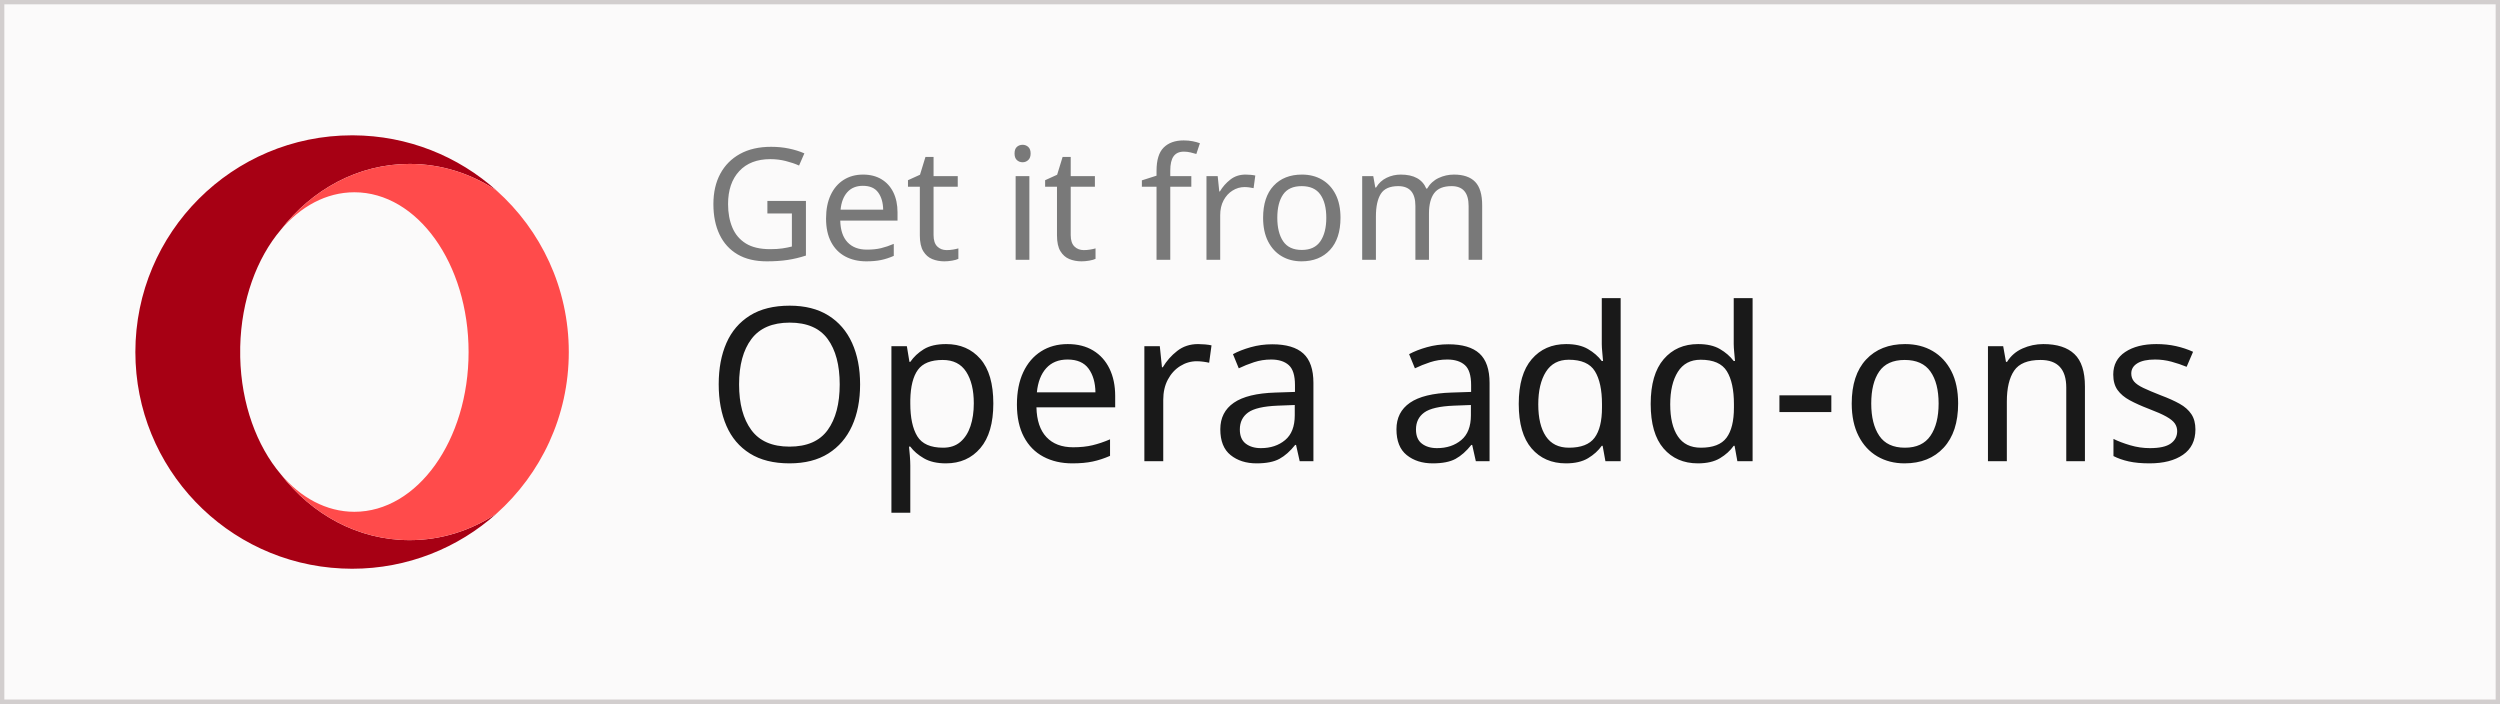
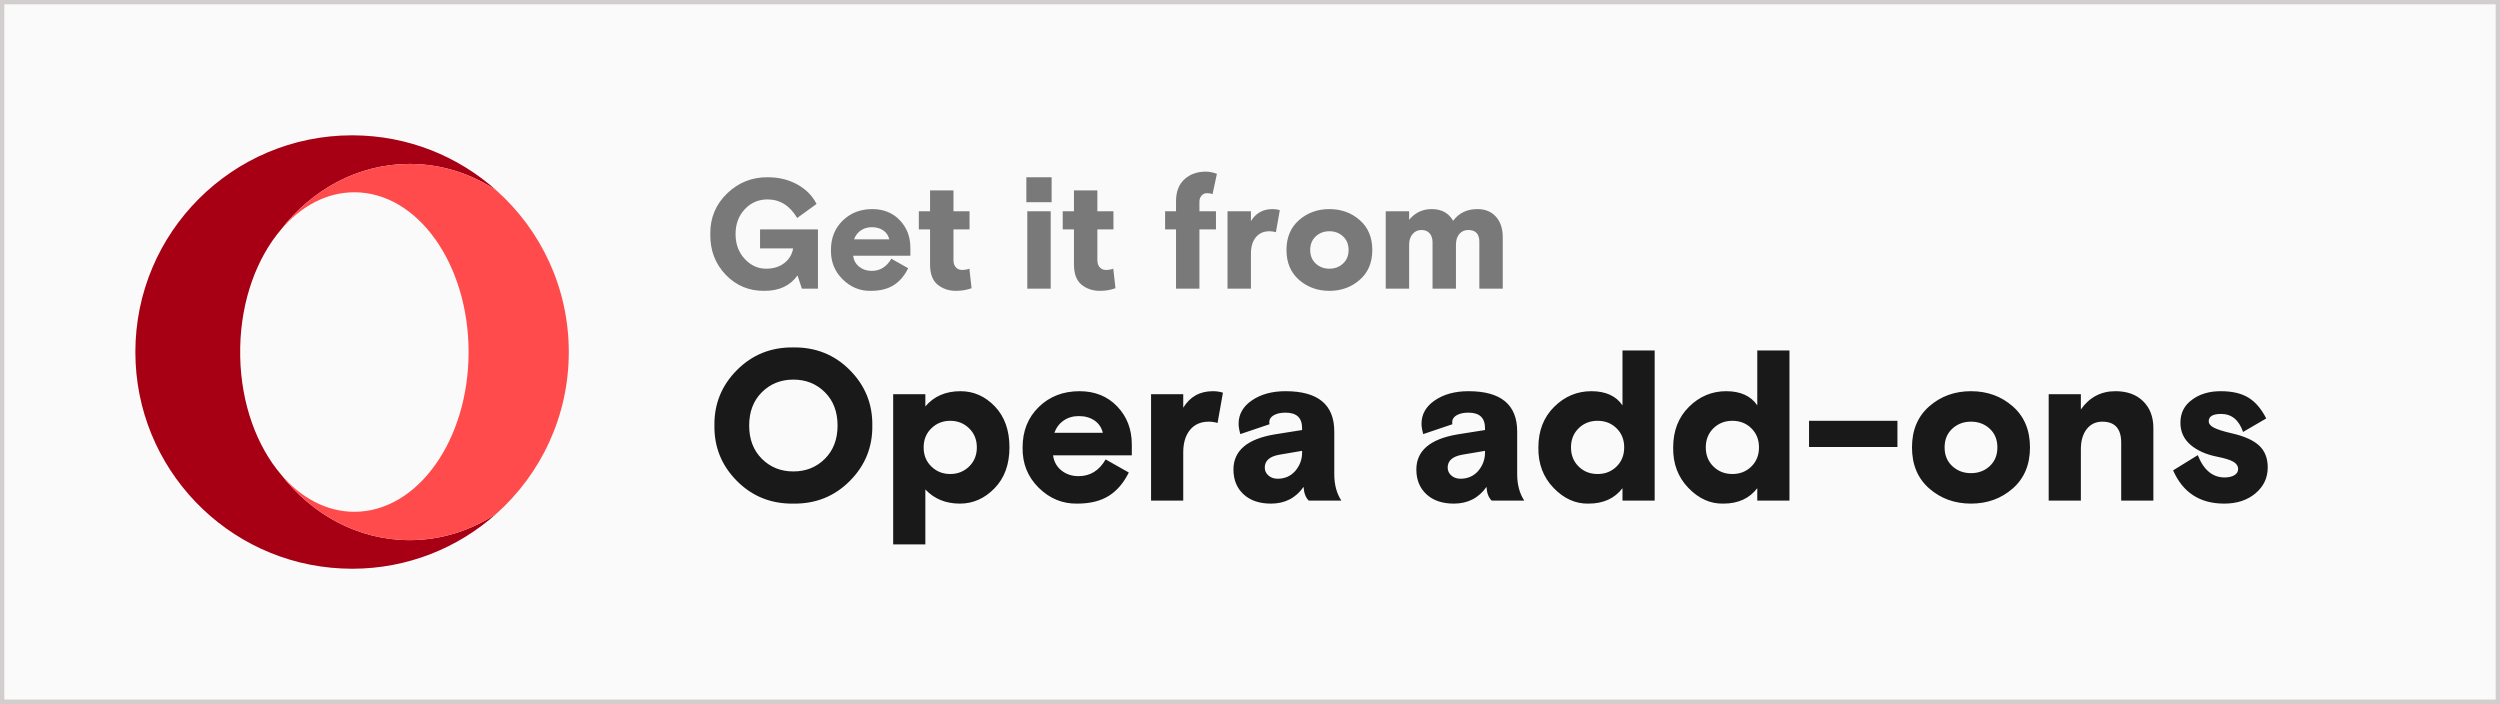
<svg xmlns="http://www.w3.org/2000/svg" xmlns:ns1="http://www.rw-designer.com/export-svg" width="5768px" height="1624px">
  <defs>
    <linearGradient id="G0" gradientUnits="userSpaceOnUse" x1="-145081" x2="-145081" y1="-109035" y2="-108066">
      <stop offset="0%" stop-color="#ff1b2d" />
      <stop offset="29.999%" stop-color="#ff1b2d" />
      <stop offset="43.809%" stop-color="#fa1a2c" />
      <stop offset="59.39%" stop-color="#ed1528" />
      <stop offset="75.81%" stop-color="#d60e21" />
      <stop offset="92.72%" stop-color="#b70519" />
      <stop offset="100%" stop-color="#a70014" />
    </linearGradient>
    <linearGradient id="G1" gradientUnits="userSpaceOnUse" x1="-144830" x2="-144830" y1="-108978" y2="-108121">
      <stop offset="0%" stop-color="#9c0000" />
      <stop offset="69.999%" stop-color="#ff4b4b" />
      <stop offset="100%" stop-color="#ff4b4b" />
    </linearGradient>
  </defs>
  <g>
    <g>
      <rect fill="#fbfafa" height="1624" ns1:stroke-pos="-1" stroke="#d2cece" stroke-linejoin="round" stroke-width="20" width="5768" x="0" y="0" />
    </g>
    <g>
-       <text dominant-baseline="text-before-edge" fill="#797979" font-family="Basis Grotesque Arabic Pro Blk" font-size="360" text-anchor="start" x="1624" y="320">Get it from</text>
-       <text dominant-baseline="text-before-edge" fill="#191919" font-family="Basis Grotesque Arabic Pro Blk" font-size="495" text-anchor="start" x="1628" y="680">Opera add-ons</text>
+       <path d="M 1638.77 540.016C 1638.29 503.058 1651.19 471.854 1677.47 446.406C 1703.74 420.969 1735.23 408.49 1771.95 408.969C 1796.92 408.969 1819.43 414.489 1839.47 425.531C 1859.5 436.573 1874.32 451.573 1883.92 470.531L 1839.28 502.938C 1822.24 474.375 1799.44 460.094 1770.88 460.094C 1750.01 460.094 1732.49 467.651 1718.33 482.766C 1704.16 497.891 1697.08 516.974 1697.08 540.016C 1697.08 562.818 1704.04 581.838 1717.97 597.078C 1731.89 612.318 1748.44 619.938 1767.64 619.938C 1784.44 619.938 1798.42 615.615 1809.58 606.969C 1820.74 598.334 1827.51 587.058 1829.92 573.141L 1753.59 573.141L 1753.59 529.219L 1887.16 529.219L 1887.16 666L 1850.08 666L 1840 635.422C 1823.2 659.172 1797.88 671.047 1764.05 671.047C 1728.53 671.526 1698.65 659.167 1674.41 633.969C 1650.17 608.771 1638.29 577.453 1638.77 540.016 z M 1917.16 576.734C 1917.16 549.13 1926.21 526.51 1944.34 508.875C 1962.45 491.24 1985.2 482.422 2012.56 482.422C 2038.48 482.422 2059.6 490.938 2075.92 507.969C 2092.24 525.011 2100.41 546.255 2100.41 571.703L 2100.41 590.063L 1968.28 590.063C 1969.72 600.615 1974.4 609.068 1982.33 615.422C 1990.25 621.787 1999.85 624.969 2011.13 624.969C 2030.57 624.969 2045.68 615.61 2056.48 596.891L 2095.36 618.859C 2086.72 636.38 2075.5 649.459 2061.7 658.094C 2047.9 666.729 2030.31 671.047 2008.95 671.047C 1984.23 671.526 1962.64 662.651 1944.16 644.422C 1925.68 626.182 1916.68 603.619 1917.16 576.734 z M 1970.44 552.25L 2051.8 552.25C 2049.64 543.375 2044.97 536.474 2037.77 531.547C 2030.56 526.63 2021.79 524.172 2011.48 524.172C 2001.64 524.172 1993.12 526.692 1985.92 531.734C 1978.72 536.776 1973.56 543.615 1970.44 552.25 z M 2145.84 610.578L 2145.84 529.219L 2119.92 529.219L 2119.92 487.453L 2145.84 487.453L 2145.84 439.219L 2199.84 439.219L 2199.84 487.453L 2236.92 487.453L 2236.92 529.219L 2199.84 529.219L 2199.84 599.781C 2199.84 606.979 2201.65 612.615 2205.25 616.688C 2208.84 620.771 2213.64 622.813 2219.64 622.813C 2225.64 622.813 2231.28 621.855 2236.56 619.938L 2241.59 664.938C 2230.8 669.011 2218.8 671.047 2205.59 671.047C 2189.04 671.047 2174.89 666.25 2163.13 656.656C 2151.61 647.052 2145.84 631.693 2145.84 610.578 z M 2370.16 666L 2370.16 487.453L 2424.16 487.453L 2424.16 666C 2424.16 666 2370.16 666 2370.16 666 z M 2368 466.578L 2368 408.969L 2426.31 408.969L 2426.31 466.578C 2426.31 466.578 2368 466.578 2368 466.578 z M 2477.84 610.578L 2477.84 529.219L 2451.92 529.219L 2451.92 487.453L 2477.84 487.453L 2477.84 439.219L 2531.84 439.219L 2531.84 487.453L 2568.92 487.453L 2568.92 529.219L 2531.84 529.219L 2531.84 599.781C 2531.84 606.979 2533.65 612.615 2537.25 616.688C 2540.84 620.771 2545.64 622.813 2551.64 622.813C 2557.64 622.813 2563.28 621.855 2568.56 619.938L 2573.59 664.938C 2562.8 669.011 2550.8 671.047 2537.59 671.047C 2521.04 671.047 2506.89 666.25 2495.13 656.656C 2483.61 647.052 2477.84 631.693 2477.84 610.578 z M 2713.31 666L 2713.31 529.219L 2688.13 529.219L 2688.13 487.453L 2713.31 487.453L 2713.31 464.422C 2713.31 442.339 2719.8 425.416 2732.77 413.656C 2745.49 401.896 2761.92 396.016 2782.08 396.016C 2790.24 396.016 2798.75 397.698 2807.64 401.063L 2797.56 447.859C 2793.72 446.422 2789.51 445.703 2784.95 445.703C 2779.68 445.703 2775.43 447.562 2772.19 451.281C 2768.94 455 2767.31 459.74 2767.31 465.5L 2767.31 487.453L 2805.48 487.453L 2805.48 529.219L 2767.31 529.219L 2767.31 666C 2767.31 666 2713.31 666 2713.31 666 z M 2832.16 666L 2832.16 487.453L 2886.16 487.453L 2886.16 510.141C 2897.44 491.662 2914 482.422 2935.84 482.422C 2942.08 482.422 2947.73 483.261 2952.77 484.938L 2943.77 535.703C 2938.73 534.255 2933.8 533.531 2929 533.531C 2915.56 533.531 2905.06 538.151 2897.5 547.391C 2889.94 556.631 2886.16 569.172 2886.16 585.016L 2886.16 666C 2886.16 666 2832.16 666 2832.16 666 z M 2997.14 645.688C 2977.82 628.761 2968.16 605.776 2968.16 576.734C 2968.16 547.692 2977.82 524.714 2997.14 507.797C 3016.46 490.88 3039.81 482.422 3067.17 482.422C 3094.52 482.422 3117.87 490.88 3137.19 507.797C 3156.5 524.714 3166.16 547.692 3166.16 576.734C 3166.16 605.776 3156.5 628.755 3137.19 645.672C 3117.87 662.589 3094.52 671.047 3067.17 671.047C 3039.81 671.047 3016.46 662.594 2997.14 645.688 z M 3098.66 608.063C 3107.18 600.136 3111.44 589.692 3111.44 576.734C 3111.44 563.776 3107.18 553.333 3098.66 545.406C 3090.14 537.489 3079.64 533.531 3067.16 533.531C 3054.68 533.531 3044.18 537.489 3035.66 545.406C 3027.14 553.333 3022.88 563.776 3022.88 576.734C 3022.88 589.692 3027.14 600.13 3035.66 608.047C 3044.18 615.974 3054.68 619.938 3067.16 619.938C 3079.64 619.938 3090.14 615.98 3098.66 608.063 z M 3197.16 666L 3197.16 487.453L 3251.16 487.453L 3251.16 507.25C 3264.6 490.698 3282 482.422 3303.36 482.422C 3325.92 482.422 3342.37 491.422 3352.69 509.422C 3365.89 491.422 3384.6 482.422 3408.84 482.422C 3426.84 482.422 3441.06 488.303 3451.5 500.063C 3461.94 511.823 3467.16 527.542 3467.16 547.219L 3467.16 666L 3413.16 666L 3413.16 558.016C 3413.16 539.776 3404.63 530.656 3387.59 530.656C 3379.19 530.656 3372.36 533.656 3367.08 539.656C 3361.8 545.656 3359.16 554.057 3359.16 564.859L 3359.16 666L 3305.16 666L 3305.16 559.094C 3305.16 550.459 3302.94 543.558 3298.5 538.391C 3294.06 533.235 3287.77 530.656 3279.61 530.656C 3271.44 530.656 3264.67 533.713 3259.27 539.828C 3253.86 545.953 3251.16 554.297 3251.16 564.859L 3251.16 666C 3251.16 666 3197.16 666 3197.16 666 z" fill="#797979" fill-rule="evenodd" />
+       <path d="M 1648.3 981.766C 1647.64 931.933 1664.97 889.276 1700.28 853.797C 1735.58 818.328 1778.97 800.922 1830.45 801.578C 1881.93 800.922 1925.33 818.328 1960.64 853.797C 1995.95 889.276 2013.28 931.933 2012.61 981.766C 2013.28 1031.6 1995.95 1074.25 1960.64 1109.72C 1925.33 1145.19 1881.93 1162.6 1830.45 1161.94C 1778.97 1162.6 1735.58 1145.19 1700.28 1109.72C 1664.97 1074.25 1647.64 1031.6 1648.3 981.766 z M 1903.22 1058.5C 1922.69 1039.02 1932.42 1013.44 1932.42 981.766C 1932.42 950.089 1922.69 924.51 1903.22 905.031C 1883.75 885.562 1859.49 875.828 1830.45 875.828C 1801.41 875.828 1777.16 885.562 1757.69 905.031C 1738.22 924.51 1728.48 950.089 1728.48 981.766C 1728.48 1013.44 1738.22 1039.01 1757.69 1058.48C 1777.16 1077.96 1801.41 1087.7 1830.45 1087.7C 1859.49 1087.7 1883.75 1077.97 1903.22 1058.5 z M 2060.72 1255.98L 2060.72 909.5L 2134.97 909.5L 2134.97 937.703C 2154.77 914.276 2181.84 902.563 2216.16 902.563C 2246.51 902.563 2272.91 914.276 2295.36 937.703C 2317.8 961.141 2329.02 992.656 2329.02 1032.25C 2329.02 1071.52 2317.55 1102.96 2294.61 1126.55C 2271.67 1150.14 2245.02 1161.94 2214.67 1161.94C 2181.99 1161.94 2155.43 1151.05 2134.97 1129.28L 2134.97 1255.98C 2134.97 1255.98 2060.72 1255.98 2060.72 1255.98 z M 2235.94 1076.31C 2247.83 1064.76 2253.77 1050.07 2253.77 1032.25C 2253.77 1014.44 2247.82 999.755 2235.95 988.203C 2224.06 976.651 2209.55 970.875 2192.39 970.875C 2175.23 970.875 2160.72 976.651 2148.84 988.203C 2136.95 999.755 2131.02 1014.44 2131.02 1032.25C 2131.02 1050.07 2136.95 1064.76 2148.84 1076.31C 2160.72 1087.86 2175.23 1093.64 2192.39 1093.64C 2209.55 1093.64 2224.06 1087.86 2235.94 1076.31 z M 2359.34 1032.25C 2359.34 994.302 2371.8 963.198 2396.72 938.938C 2421.64 914.688 2452.91 902.563 2490.52 902.563C 2526.17 902.563 2555.2 914.276 2577.64 937.703C 2600.08 961.141 2611.3 990.351 2611.3 1025.33L 2611.3 1050.58L 2429.64 1050.58C 2431.62 1065.09 2438.05 1076.71 2448.95 1085.45C 2459.84 1094.2 2473.04 1098.58 2488.55 1098.58C 2515.28 1098.58 2536.07 1085.71 2550.91 1059.97L 2604.38 1090.17C 2592.49 1114.26 2577.06 1132.26 2558.09 1144.13C 2539.11 1156.01 2514.94 1161.94 2485.56 1161.94C 2451.57 1162.6 2421.88 1150.38 2396.47 1125.31C 2371.06 1100.24 2358.68 1069.22 2359.34 1032.25 z M 2432.61 998.594L 2544.47 998.594C 2541.5 986.386 2535.07 976.896 2525.17 970.125C 2515.26 963.365 2503.22 959.984 2489.03 959.984C 2475.5 959.984 2463.79 963.448 2453.89 970.375C 2443.99 977.313 2436.9 986.719 2432.61 998.594 z M 2655.72 1155L 2655.72 909.5L 2729.97 909.5L 2729.97 940.688C 2745.48 915.271 2768.25 902.563 2798.28 902.563C 2806.86 902.563 2814.62 903.719 2821.55 906.031L 2809.17 975.828C 2802.24 973.849 2795.48 972.859 2788.88 972.859C 2770.4 972.859 2755.96 979.208 2745.56 991.906C 2735.16 1004.61 2729.97 1021.86 2729.97 1043.64L 2729.97 1155C 2729.97 1155 2655.72 1155 2655.72 1155 z M 2845.81 1083.23C 2845.81 1039.68 2877.82 1012.62 2941.84 1002.06L 3004.2 992.156L 3004.2 987.703C 3004.2 963.943 2991.5 952.063 2966.09 952.063C 2954.87 952.063 2945.81 954.042 2938.88 958C 2931.94 961.969 2928.47 967.417 2928.47 974.344C 2928.47 976.323 2928.64 977.807 2928.97 978.797L 2861.66 1001.56C 2859.01 991.987 2857.69 984.073 2857.69 977.813C 2857.69 955.698 2868 937.625 2888.63 923.594C 2909.25 909.573 2935.07 902.563 2966.09 902.563C 3041 902.563 3078.45 933.583 3078.45 995.625L 3078.45 1094.13C 3078.45 1118.22 3083.9 1138.51 3094.8 1155L 3019.56 1155C 3012.3 1147.75 3008.34 1137.19 3007.67 1123.33C 2989.52 1149.07 2964.45 1161.94 2932.44 1161.94C 2905.71 1161.94 2884.59 1154.76 2869.08 1140.41C 2853.57 1126.06 2845.81 1106.99 2845.81 1083.23 z M 3004.2 1044.63L 3004.2 1040.17L 2951.73 1049.08C 2929.29 1053.05 2918.08 1062.95 2918.08 1078.78C 2918.08 1086.04 2920.89 1092.14 2926.5 1097.09C 2932.1 1102.05 2939.2 1104.53 2947.78 1104.53C 2964.28 1104.53 2977.82 1098.59 2988.38 1086.7C 2998.93 1074.16 3004.2 1060.14 3004.2 1044.63 z M 3267.81 1083.23C 3267.81 1039.68 3299.82 1012.62 3363.84 1002.06L 3426.2 992.156L 3426.2 987.703C 3426.2 963.943 3413.5 952.063 3388.09 952.063C 3376.87 952.063 3367.81 954.042 3360.88 958C 3353.94 961.969 3350.47 967.417 3350.47 974.344C 3350.47 976.323 3350.64 977.807 3350.97 978.797L 3283.66 1001.56C 3281.01 991.987 3279.69 984.073 3279.69 977.813C 3279.69 955.698 3290 937.625 3310.63 923.594C 3331.25 909.573 3357.07 902.563 3388.09 902.563C 3463 902.563 3500.45 933.583 3500.45 995.625L 3500.45 1094.13C 3500.45 1118.22 3505.9 1138.51 3516.8 1155L 3441.56 1155C 3434.3 1147.75 3430.34 1137.19 3429.67 1123.33C 3411.52 1149.07 3386.45 1161.94 3354.44 1161.94C 3327.71 1161.94 3306.59 1154.76 3291.08 1140.41C 3275.57 1126.06 3267.81 1106.99 3267.81 1083.23 z M 3426.2 1044.63L 3426.2 1040.17L 3373.73 1049.08C 3351.29 1053.05 3340.08 1062.95 3340.08 1078.78C 3340.08 1086.04 3342.89 1092.14 3348.5 1097.09C 3354.1 1102.05 3361.2 1104.53 3369.78 1104.53C 3386.28 1104.53 3399.82 1098.59 3410.38 1086.7C 3420.93 1074.16 3426.2 1060.14 3426.2 1044.63 z M 3549.34 1032.25C 3549.34 993.969 3561.47 962.782 3585.73 938.688C 3609.98 914.605 3638.61 902.563 3671.61 902.563C 3704.61 902.563 3728.54 913.453 3743.39 935.234L 3743.39 808.516L 3817.64 808.516L 3817.64 1155L 3743.39 1155L 3743.39 1126.31C 3725.23 1150.06 3699.16 1161.94 3665.17 1161.94C 3635.14 1162.6 3608.17 1150.47 3584.25 1125.56C 3560.32 1100.64 3548.68 1069.54 3549.34 1032.25 z M 3729.77 1076.31C 3741.49 1064.76 3747.34 1050.07 3747.34 1032.25C 3747.34 1014.44 3741.49 999.755 3729.78 988.203C 3718.06 976.651 3703.46 970.875 3685.97 970.875C 3668.48 970.875 3653.88 976.651 3642.16 988.203C 3630.44 999.755 3624.58 1014.44 3624.58 1032.25C 3624.58 1050.07 3630.44 1064.76 3642.16 1076.31C 3653.88 1087.86 3668.48 1093.64 3685.97 1093.64C 3703.46 1093.64 3718.06 1087.86 3729.77 1076.31 z M 3860.34 1032.25C 3860.34 993.969 3872.47 962.782 3896.73 938.688C 3920.98 914.605 3949.61 902.563 3982.61 902.563C 4015.61 902.563 4039.54 913.453 4054.39 935.234L 4054.39 808.516L 4128.64 808.516L 4128.64 1155L 4054.39 1155L 4054.39 1126.31C 4036.23 1150.06 4010.16 1161.94 3976.17 1161.94C 3946.14 1162.6 3919.17 1150.47 3895.25 1125.56C 3871.32 1100.64 3859.68 1069.54 3860.34 1032.25 z M 4040.77 1076.31C 4052.49 1064.76 4058.34 1050.07 4058.34 1032.25C 4058.34 1014.44 4052.49 999.755 4040.78 988.203C 4029.06 976.651 4014.46 970.875 3996.97 970.875C 3979.48 970.875 3964.88 976.651 3953.16 988.203C 3941.44 999.755 3935.58 1014.44 3935.58 1032.25C 3935.58 1050.07 3941.44 1064.76 3953.16 1076.31C 3964.88 1087.86 3979.48 1093.64 3996.97 1093.64C 4014.46 1093.64 4029.06 1087.86 4040.77 1076.31 z M 4173.81 1031.27L 4173.81 970.875L 4377.77 970.875L 4377.77 1031.27C 4377.77 1031.27 4173.81 1031.27 4173.81 1031.27 z M 4451.19 1127.06C 4424.63 1103.79 4411.34 1072.19 4411.34 1032.25C 4411.34 992.323 4424.63 960.724 4451.2 937.453C 4477.76 914.193 4509.85 902.563 4547.48 902.563C 4585.09 902.563 4617.19 914.193 4643.75 937.453C 4670.31 960.724 4683.59 992.323 4683.59 1032.25C 4683.59 1072.19 4670.31 1103.79 4643.75 1127.05C 4617.19 1150.31 4585.09 1161.94 4547.48 1161.94C 4509.85 1161.94 4477.76 1150.31 4451.19 1127.06 z M 4590.78 1075.33C 4602.5 1064.43 4608.36 1050.07 4608.36 1032.25C 4608.36 1014.44 4602.5 1000.08 4590.78 989.188C 4579.06 978.303 4564.63 972.859 4547.47 972.859C 4530.31 972.859 4515.88 978.303 4504.16 989.188C 4492.44 1000.08 4486.58 1014.44 4486.58 1032.25C 4486.58 1050.07 4492.44 1064.42 4504.16 1075.31C 4515.88 1086.21 4530.31 1091.66 4547.47 1091.66C 4564.63 1091.66 4579.06 1086.22 4590.78 1075.33 z M 4726.72 1155L 4726.72 909.5L 4800.97 909.5L 4800.97 944.641C 4820.77 916.589 4847.34 902.563 4880.67 902.563C 4907.72 902.563 4929.09 910.318 4944.77 925.828C 4960.45 941.338 4968.28 961.963 4968.28 987.703L 4968.28 1155L 4894.03 1155L 4894.03 1021.36C 4894.03 989.027 4879.51 972.859 4850.47 972.859C 4835.29 972.859 4823.25 978.63 4814.34 990.172C 4805.42 1001.72 4800.97 1017.23 4800.97 1036.7L 4800.97 1155C 4800.97 1155 4726.72 1155 4726.72 1155 z M 5013.81 1085.22L 5070.75 1050.08C 5084.28 1084.4 5104.91 1101.56 5132.63 1101.56C 5141.87 1101.56 5149.38 1099.83 5155.16 1096.36C 5160.93 1092.89 5163.81 1088.19 5163.81 1082.25C 5163.81 1075.32 5160.18 1069.71 5152.92 1065.42C 5145.66 1061.13 5133.61 1057.33 5116.78 1054.03C 5090.05 1048.75 5069.01 1039.42 5053.67 1026.06C 5038.33 1012.7 5030.66 995.786 5030.66 975.328C 5030.66 952.891 5039.57 935.234 5057.38 922.359C 5074.87 909.161 5096.97 902.563 5123.7 902.563C 5150.11 902.563 5171.39 907.51 5187.56 917.406C 5203.73 927.312 5217.43 943.323 5228.66 965.438L 5175.19 996.609C 5165.62 968.89 5148.78 955.031 5124.7 955.031C 5105.55 955.031 5095.98 960.64 5095.98 971.859C 5095.98 977.807 5100.11 982.844 5108.36 986.969C 5116.61 991.094 5129.97 995.297 5148.45 999.578C 5177.83 1006.18 5199.11 1015.68 5212.31 1028.05C 5225.51 1040.43 5232.11 1057.18 5232.11 1078.3C 5232.11 1102.38 5222.71 1122.35 5203.91 1138.19C 5185.1 1154.02 5161 1161.94 5131.63 1161.94C 5075.54 1161.94 5036.26 1136.37 5013.81 1085.22 z" fill="#191919" fill-rule="evenodd" />
    </g>
    <g>
      <path d="M 647.719 1094.01C 592.419 1028.71 556.619 932.314 554.219 824.014C 554.219 823.714 554.219 800.714 554.219 800.414C 556.619 692.114 592.419 595.714 647.719 530.414C 719.519 437.314 826.119 378.214 945.119 378.214C 1018.32 378.214 1086.92 400.614 1145.52 439.514C 1057.52 360.714 941.519 312.714 814.219 312.214C 813.619 312.214 812.919 312.214 812.319 312.214C 536.219 312.214 312.318 536.114 312.318 812.214C 312.318 1080.41 523.419 1299.21 788.519 1311.61C 796.419 1312.01 804.319 1312.21 812.319 1312.21C 940.319 1312.21 1057.12 1264.11 1145.52 1185.01C 1086.92 1223.81 1018.42 1246.21 945.119 1246.21C 826.119 1246.21 719.519 1187.11 647.719 1094.01 z" fill="url(#G0)" fill-rule="evenodd" />
      <path d="M 647.719 530.414C 693.619 476.214 752.819 443.614 817.619 443.614C 963.219 443.614 1081.12 608.614 1081.12 812.214C 1081.12 1015.81 963.119 1180.81 817.619 1180.81C 752.919 1180.81 693.619 1148.11 647.719 1094.01C 719.519 1187.11 826.119 1246.21 945.119 1246.21C 1018.32 1246.21 1086.92 1223.81 1145.52 1185.01C 1247.92 1093.41 1312.32 960.314 1312.32 812.214C 1312.32 664.114 1247.92 531.014 1145.52 439.514C 1086.92 400.614 1018.42 378.214 945.119 378.214C 826.119 378.214 719.519 437.314 647.719 530.414 z" fill="url(#G1)" fill-rule="evenodd" />
    </g>
  </g>
</svg>
